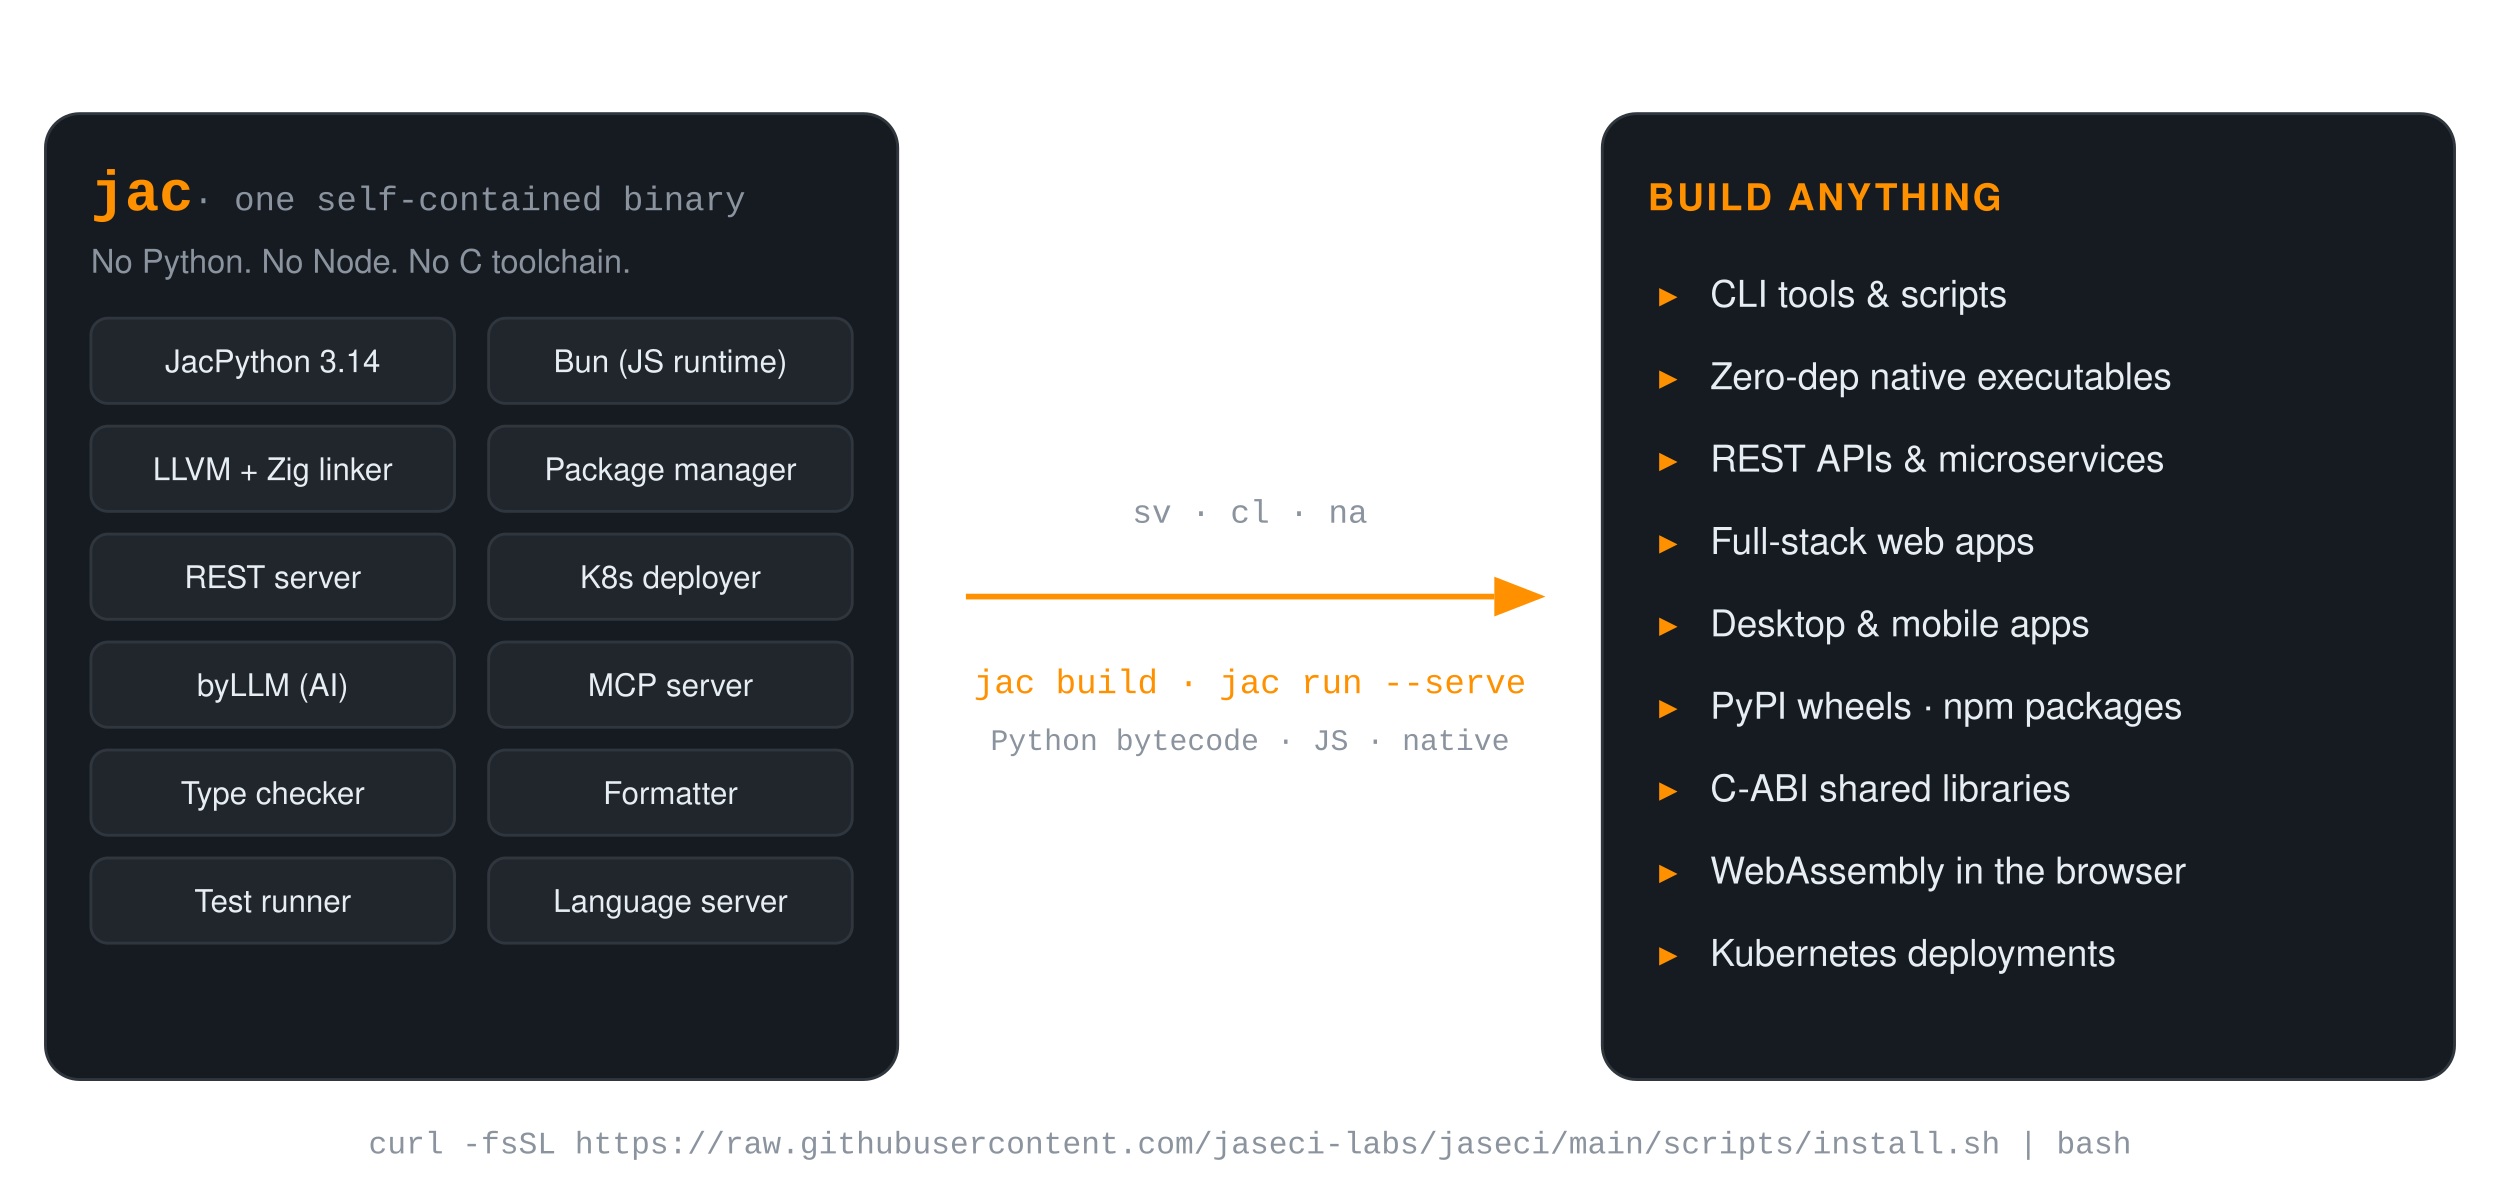
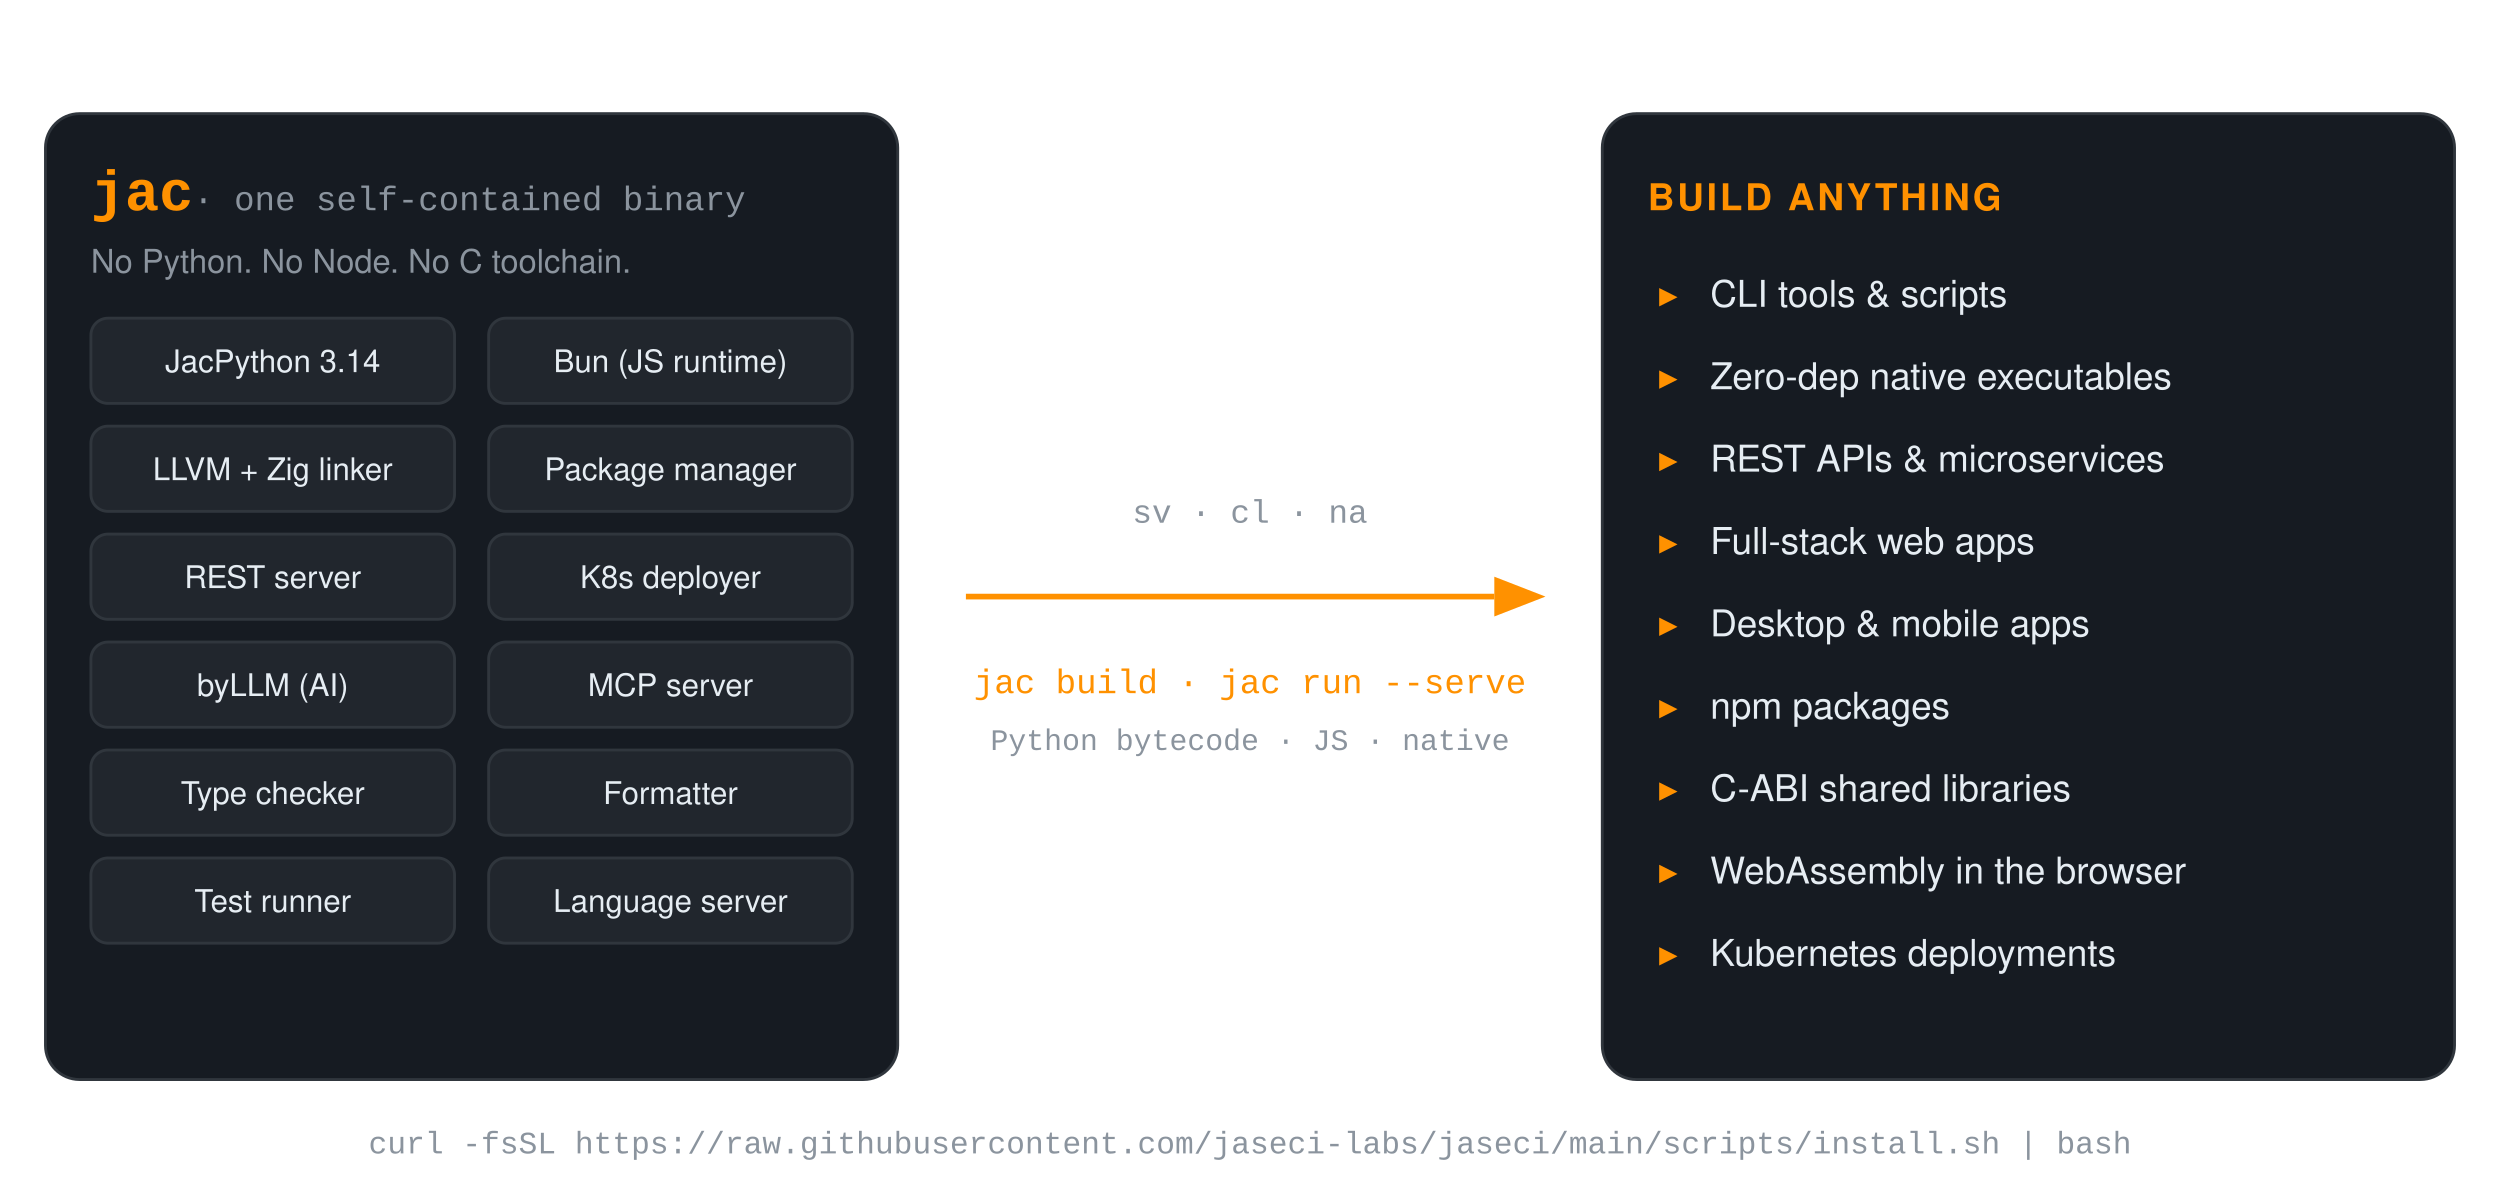
<svg xmlns="http://www.w3.org/2000/svg" width="880" height="420" viewBox="0 0 880 420" role="img" aria-label="Diagram: the single jac binary bundles the entire toolchain and builds every kind of artifact">
  <style>
    .sans { font-family: -apple-system, "Segoe UI", Helvetica, Arial, sans-serif; }
    .mono { font-family: "SFMono-Regular", Consolas, "Liberation Mono", Menlo, monospace; }
    .fg { fill: #e6edf3; }
    .dim { fill: #8b949e; }
    .acc { fill: #ff9100; }
  </style>
  <rect x="16" y="40" width="300" height="340" rx="12" fill="#161b22" stroke="#30363d" />
  <text class="mono acc" x="32" y="74" font-size="20" font-weight="bold">jac<tspan class="dim" font-size="12" font-weight="normal"> · one self-contained binary</tspan>
  </text>
  <text class="sans dim" x="32" y="96" font-size="11.5">No Python. No Node. No C toolchain.</text>
  <g font-size="11" text-anchor="middle" class="sans fg">
    <rect x="32" y="112" width="128" height="30" rx="6" fill="#21262d" stroke="#30363d" />
    <text x="96" y="131">JacPython 3.14</text>
    <rect x="172" y="112" width="128" height="30" rx="6" fill="#21262d" stroke="#30363d" />
    <text x="236" y="131">Bun (JS runtime)</text>
    <rect x="32" y="150" width="128" height="30" rx="6" fill="#21262d" stroke="#30363d" />
    <text x="96" y="169">LLVM + Zig linker</text>
    <rect x="172" y="150" width="128" height="30" rx="6" fill="#21262d" stroke="#30363d" />
    <text x="236" y="169">Package manager</text>
    <rect x="32" y="188" width="128" height="30" rx="6" fill="#21262d" stroke="#30363d" />
    <text x="96" y="207">REST server</text>
    <rect x="172" y="188" width="128" height="30" rx="6" fill="#21262d" stroke="#30363d" />
    <text x="236" y="207">K8s deployer</text>
    <rect x="32" y="226" width="128" height="30" rx="6" fill="#21262d" stroke="#30363d" />
    <text x="96" y="245">byLLM (AI)</text>
    <rect x="172" y="226" width="128" height="30" rx="6" fill="#21262d" stroke="#30363d" />
    <text x="236" y="245">MCP server</text>
    <rect x="32" y="264" width="128" height="30" rx="6" fill="#21262d" stroke="#30363d" />
    <text x="96" y="283">Type checker</text>
    <rect x="172" y="264" width="128" height="30" rx="6" fill="#21262d" stroke="#30363d" />
    <text x="236" y="283">Formatter</text>
    <rect x="32" y="302" width="128" height="30" rx="6" fill="#21262d" stroke="#30363d" />
    <text x="96" y="321">Test runner</text>
    <rect x="172" y="302" width="128" height="30" rx="6" fill="#21262d" stroke="#30363d" />
    <text x="236" y="321">Language server</text>
  </g>
  <text class="mono dim" x="440" y="184" font-size="11.5" text-anchor="middle">sv · cl · na</text>
  <line x1="340" y1="210" x2="526" y2="210" stroke="#ff9100" stroke-width="2" />
  <path d="M526,203 L544,210 L526,217 Z" fill="#ff9100" />
  <text class="mono acc" x="440" y="244" font-size="12" text-anchor="middle">jac build · jac run --serve</text>
  <text class="mono dim" x="440" y="264" font-size="10.5" text-anchor="middle">Python bytecode · JS · native</text>
  <rect x="564" y="40" width="300" height="340" rx="12" fill="#161b22" stroke="#30363d" />
  <text class="sans acc" x="580" y="74" font-size="13" font-weight="bold" letter-spacing="1">BUILD ANYTHING</text>
  <g font-size="13" class="sans">
    <text class="acc" x="584" y="108">▸</text>
    <text class="fg" x="602" y="108">CLI tools &amp; scripts</text>
    <text class="acc" x="584" y="137">▸</text>
    <text class="fg" x="602" y="137">Zero-dep native executables</text>
    <text class="acc" x="584" y="166">▸</text>
    <text class="fg" x="602" y="166">REST APIs &amp; microservices</text>
    <text class="acc" x="584" y="195">▸</text>
    <text class="fg" x="602" y="195">Full-stack web apps</text>
    <text class="acc" x="584" y="224">▸</text>
    <text class="fg" x="602" y="224">Desktop &amp; mobile apps</text>
    <text class="acc" x="584" y="253">▸</text>
-     <text class="fg" x="602" y="253">PyPI wheels · npm packages</text>
+     <text class="fg" x="602" y="253">npm packages</text>
    <text class="acc" x="584" y="282">▸</text>
    <text class="fg" x="602" y="282">C-ABI shared libraries</text>
    <text class="acc" x="584" y="311">▸</text>
    <text class="fg" x="602" y="311">WebAssembly in the browser</text>
    <text class="acc" x="584" y="340">▸</text>
    <text class="fg" x="602" y="340">Kubernetes deployments</text>
  </g>
  <text class="mono dim" x="440" y="406" font-size="11" text-anchor="middle">curl -fsSL https://raw.githubusercontent.com/jaseci-labs/jaseci/main/scripts/install.sh | bash</text>
</svg>
